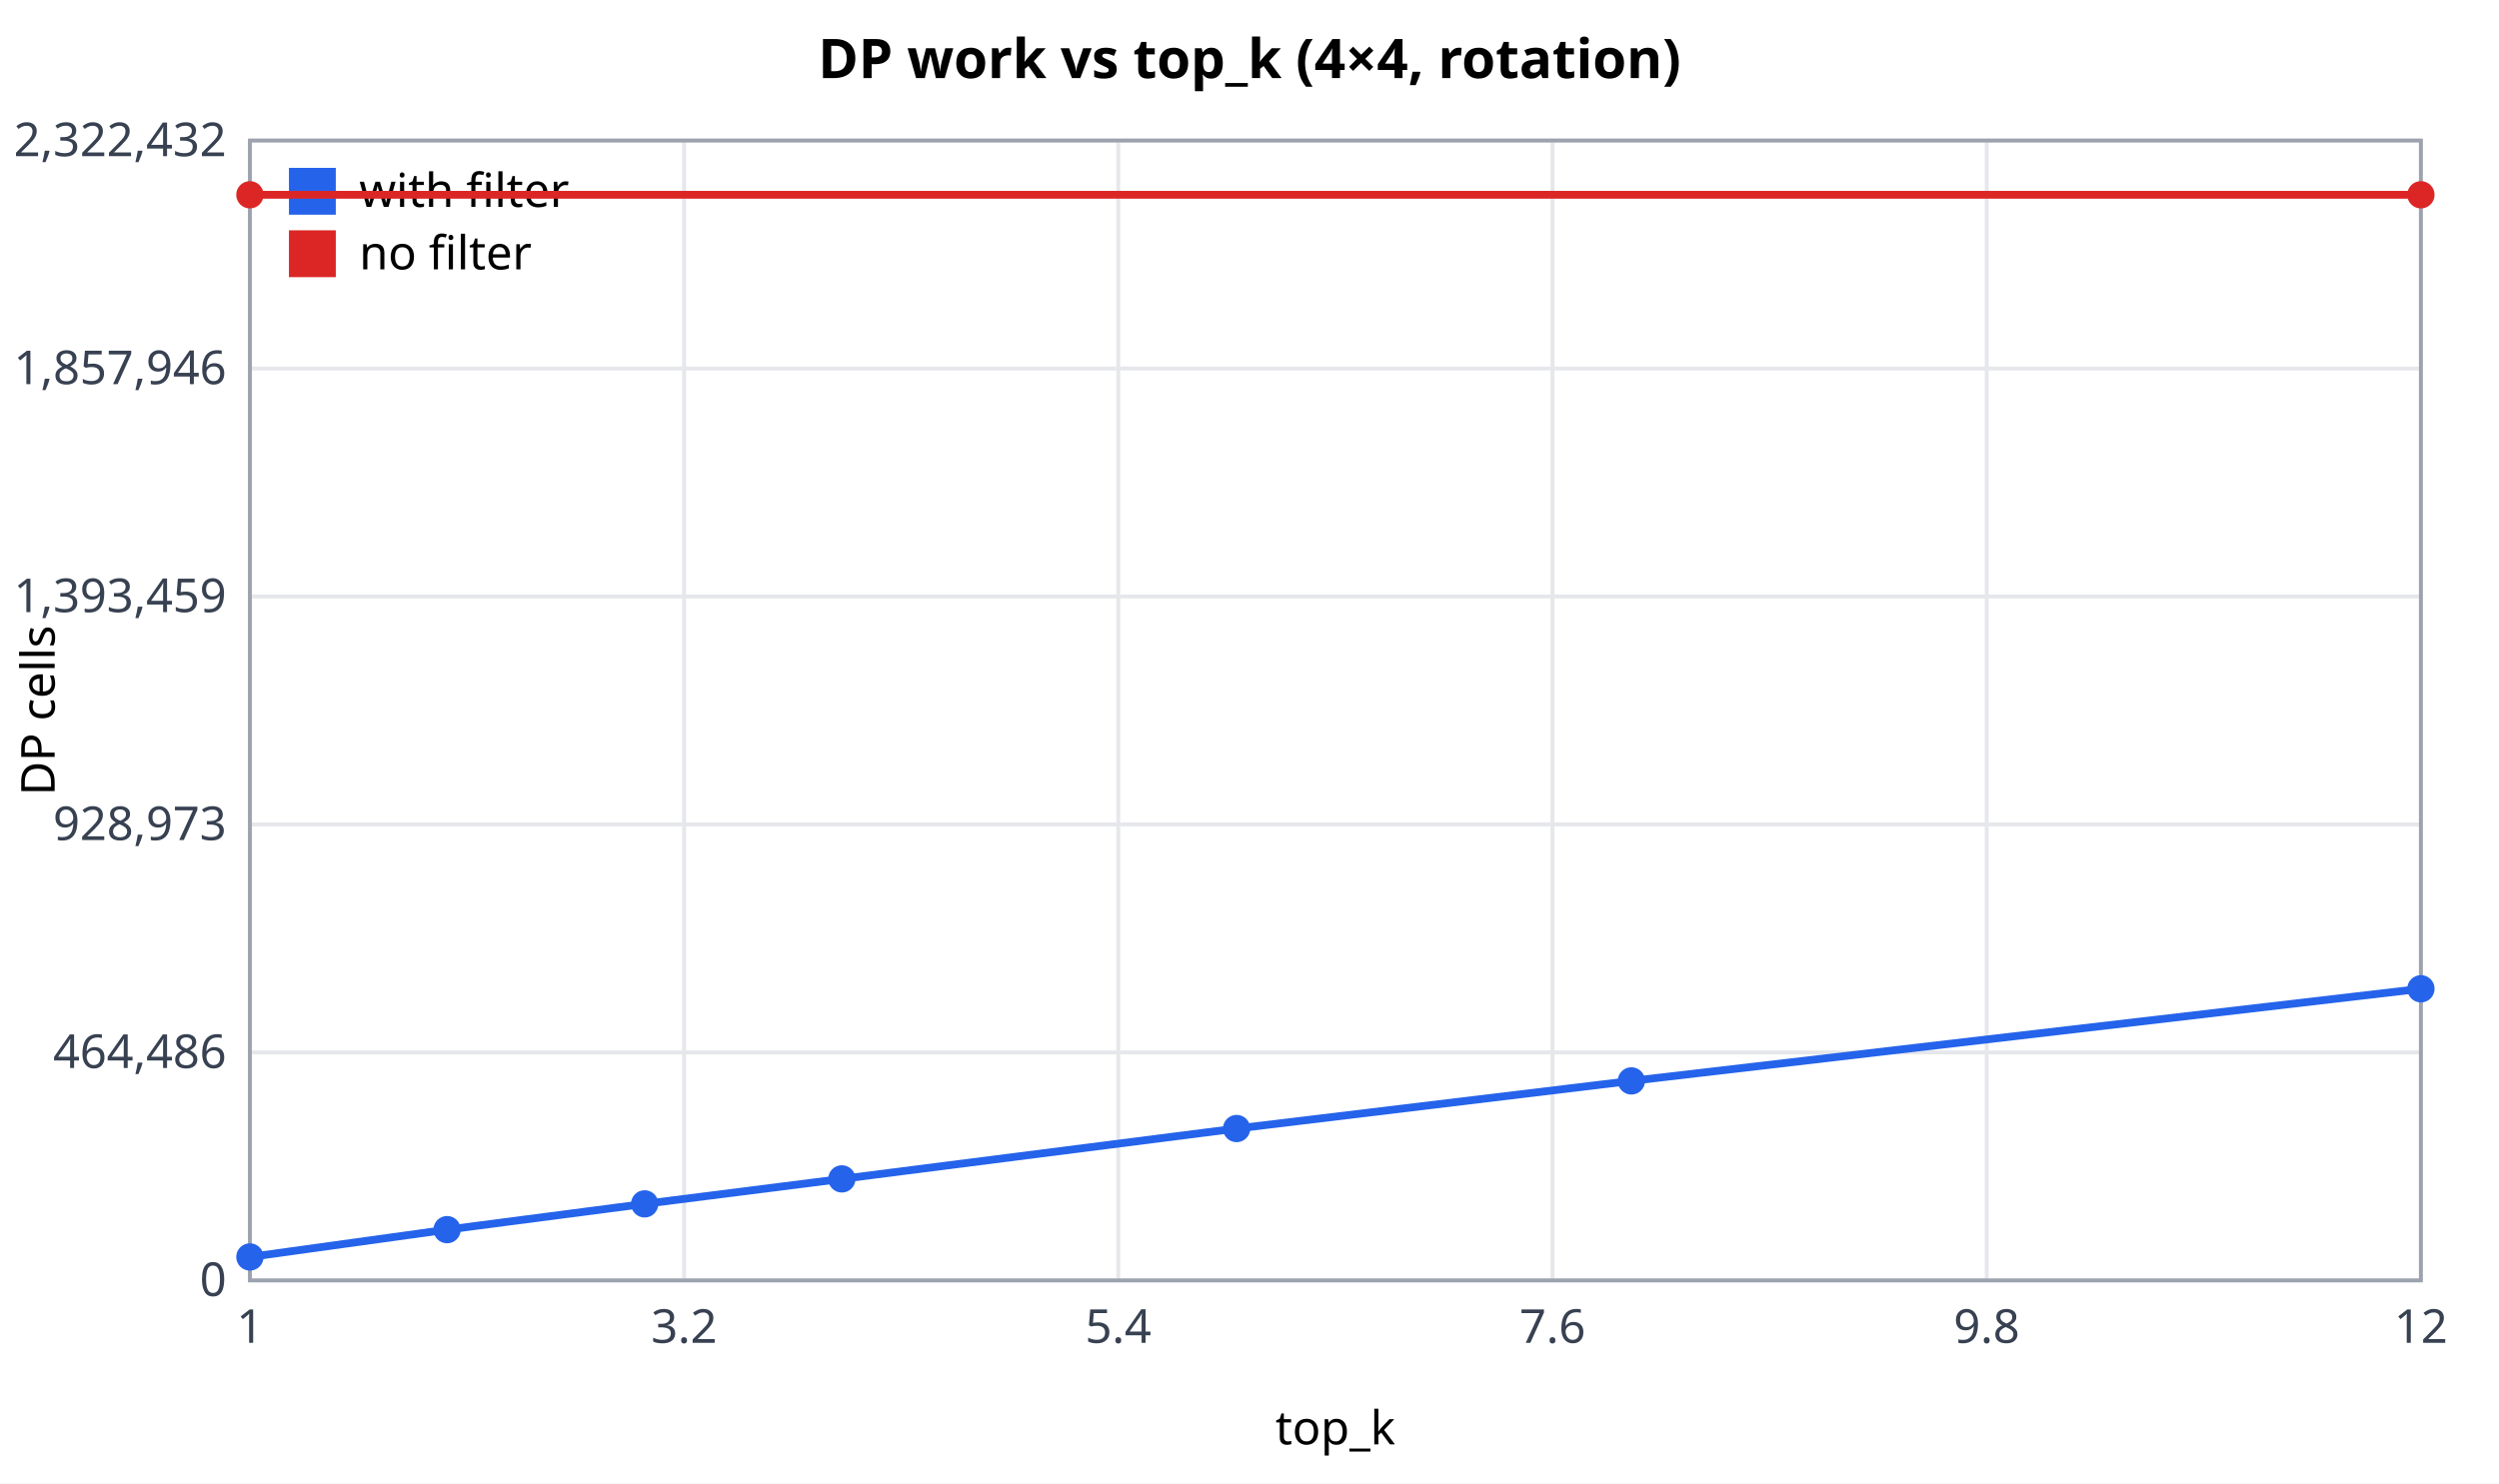
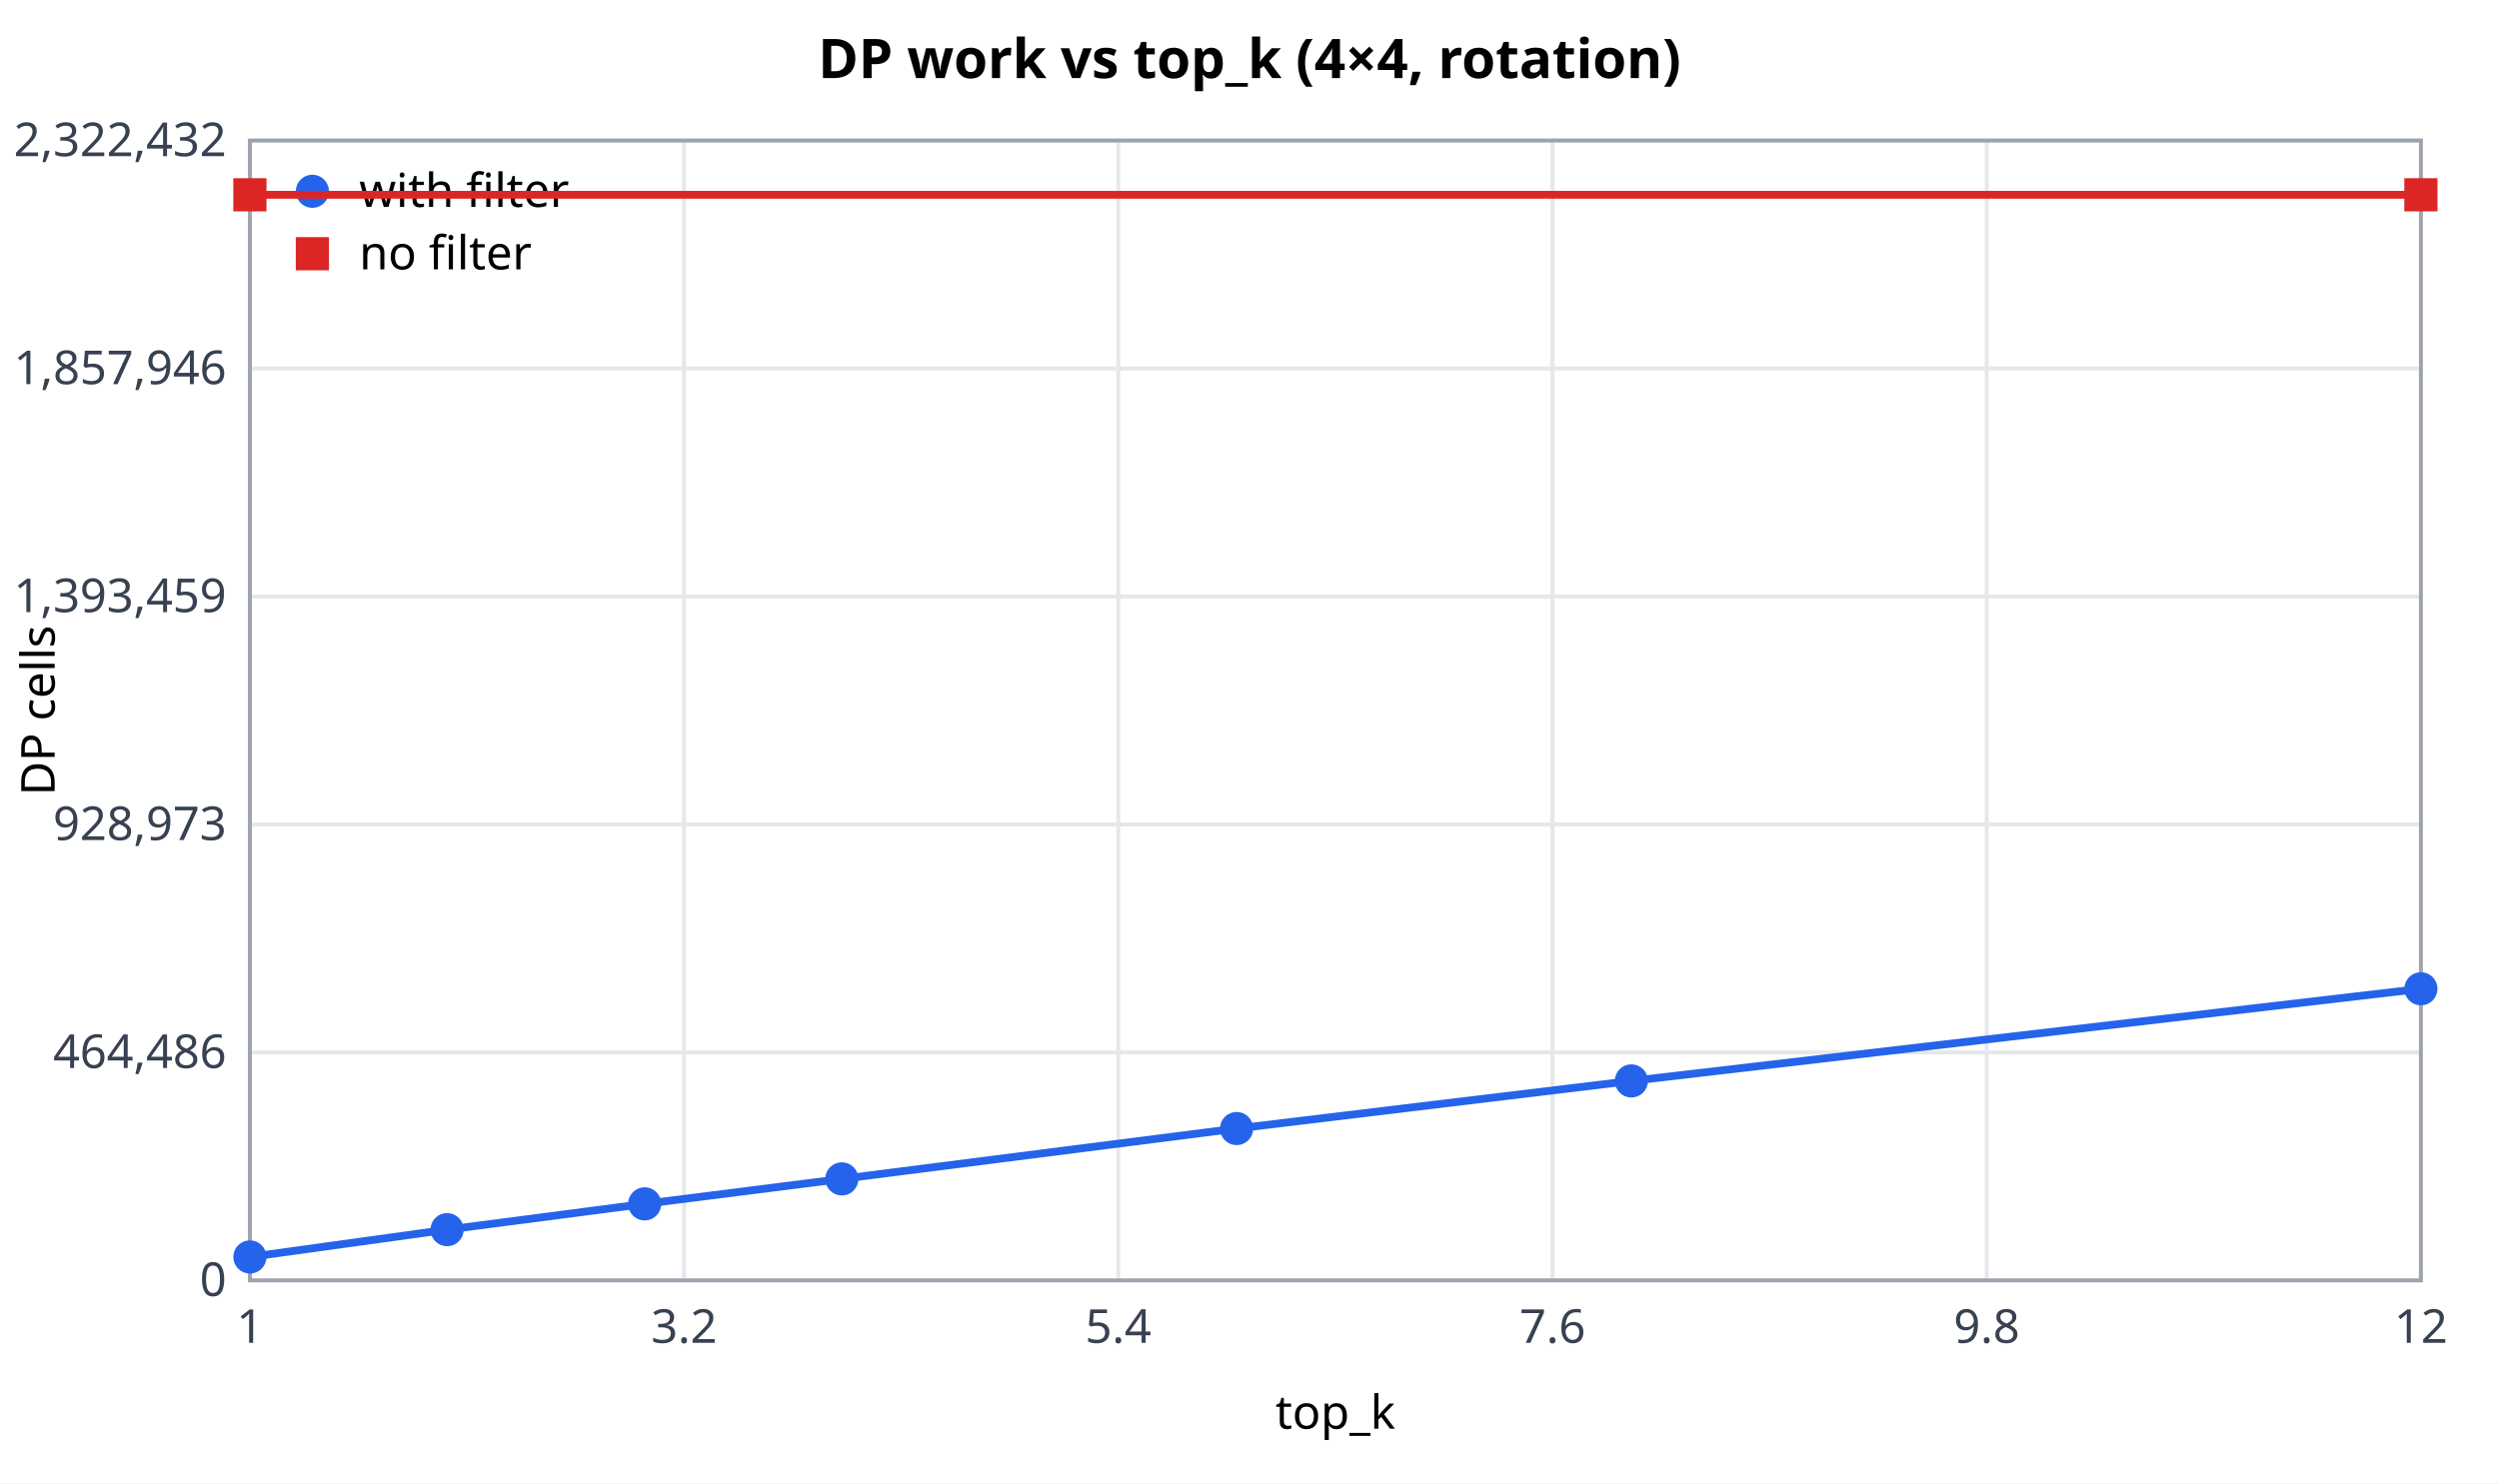
<svg xmlns="http://www.w3.org/2000/svg" width="640" height="380" viewBox="0 0 640 380" font-family="sans-serif" font-size="12">
  <rect width="640" height="380" fill="#ffffff" />
  <text x="320.0" y="20" text-anchor="middle" font-size="14" font-weight="bold">DP work vs top_k (4×4, rotation)</text>
  <line x1="64.0" y1="36" x2="64.0" y2="328" stroke="#e5e7eb" />
+   <text x="64.0" y="344" text-anchor="middle" fill="#374151">1</text>
+   <line x1="175.2" y1="36" x2="175.2" y2="328" stroke="#e5e7eb" />
+   <text x="175.2" y="344" text-anchor="middle" fill="#374151">3.2</text>
+   <line x1="286.4" y1="36" x2="286.4" y2="328" stroke="#e5e7eb" />
+   <text x="286.4" y="344" text-anchor="middle" fill="#374151">5.4</text>
+   <line x1="397.6" y1="36" x2="397.6" y2="328" stroke="#e5e7eb" />
+   <text x="397.6" y="344" text-anchor="middle" fill="#374151">7.6</text>
+   <line x1="508.8" y1="36" x2="508.8" y2="328" stroke="#e5e7eb" />
+   <text x="508.8" y="344" text-anchor="middle" fill="#374151">9.8</text>
+   <line x1="620.0" y1="36" x2="620.0" y2="328" stroke="#e5e7eb" />
+   <text x="620.0" y="344" text-anchor="middle" fill="#374151">12</text>
  <line x1="64" y1="328.0" x2="620" y2="328.0" stroke="#e5e7eb" />
-   <text x="64.0" y="344" text-anchor="middle" fill="#374151">1</text>
  <text x="58" y="332.0" text-anchor="end" fill="#374151">0</text>
-   <line x1="175.2" y1="36" x2="175.2" y2="328" stroke="#e5e7eb" />
  <line x1="64" y1="269.6" x2="620" y2="269.6" stroke="#e5e7eb" />
-   <text x="175.2" y="344" text-anchor="middle" fill="#374151">3.2</text>
  <text x="58" y="273.6" text-anchor="end" fill="#374151">464,486</text>
-   <line x1="286.4" y1="36" x2="286.4" y2="328" stroke="#e5e7eb" />
  <line x1="64" y1="211.2" x2="620" y2="211.2" stroke="#e5e7eb" />
-   <text x="286.4" y="344" text-anchor="middle" fill="#374151">5.4</text>
  <text x="58" y="215.2" text-anchor="end" fill="#374151">928,973</text>
-   <line x1="397.6" y1="36" x2="397.6" y2="328" stroke="#e5e7eb" />
  <line x1="64" y1="152.8" x2="620" y2="152.8" stroke="#e5e7eb" />
-   <text x="397.6" y="344" text-anchor="middle" fill="#374151">7.6</text>
  <text x="58" y="156.8" text-anchor="end" fill="#374151">1,393,459</text>
-   <line x1="508.8" y1="36" x2="508.8" y2="328" stroke="#e5e7eb" />
  <line x1="64" y1="94.4" x2="620" y2="94.4" stroke="#e5e7eb" />
-   <text x="508.8" y="344" text-anchor="middle" fill="#374151">9.8</text>
  <text x="58" y="98.4" text-anchor="end" fill="#374151">1,857,946</text>
-   <line x1="620.0" y1="36" x2="620.0" y2="328" stroke="#e5e7eb" />
  <line x1="64" y1="36.0" x2="620" y2="36.0" stroke="#e5e7eb" />
-   <text x="620.0" y="344" text-anchor="middle" fill="#374151">12</text>
  <text x="58" y="40.0" text-anchor="end" fill="#374151">2,322,432</text>
  <rect x="64" y="36" width="556" height="292" fill="none" stroke="#9ca3af" />
-   <text x="342.0" y="370" text-anchor="middle">top_k</text>
+   <text x="342.0" y="366" text-anchor="middle">top_k</text>
  <text x="14" y="182.0" text-anchor="middle" transform="rotate(-90 14 182.0)">DP cells</text>
  <polyline points="64.0,322.0 114.5,315.0 165.1,308.4 215.6,302.0 316.7,289.1 417.8,276.9 620.0,253.3" fill="none" stroke="#2563eb" stroke-width="2" />
-   <circle cx="64.0" cy="322.0" r="3.5" fill="#2563eb" />
-   <circle cx="114.5" cy="315.0" r="3.5" fill="#2563eb" />
-   <circle cx="165.1" cy="308.4" r="3.5" fill="#2563eb" />
-   <circle cx="215.6" cy="302.0" r="3.5" fill="#2563eb" />
-   <circle cx="316.7" cy="289.1" r="3.5" fill="#2563eb" />
-   <circle cx="417.8" cy="276.9" r="3.5" fill="#2563eb" />
-   <circle cx="620.0" cy="253.3" r="3.5" fill="#2563eb" />
-   <rect x="74" y="43" width="12" height="12" fill="#2563eb" />
+   <circle cx="64.0" cy="322.0" r="3.5" fill="#2563eb" stroke="#2563eb" stroke-width="1.5" />
+   <circle cx="114.5" cy="315.0" r="3.5" fill="#2563eb" stroke="#2563eb" stroke-width="1.5" />
+   <circle cx="165.1" cy="308.4" r="3.5" fill="#2563eb" stroke="#2563eb" stroke-width="1.5" />
+   <circle cx="215.6" cy="302.0" r="3.5" fill="#2563eb" stroke="#2563eb" stroke-width="1.5" />
+   <circle cx="316.7" cy="289.1" r="3.5" fill="#2563eb" stroke="#2563eb" stroke-width="1.5" />
+   <circle cx="417.8" cy="276.9" r="3.5" fill="#2563eb" stroke="#2563eb" stroke-width="1.5" />
+   <circle cx="620.0" cy="253.3" r="3.5" fill="#2563eb" stroke="#2563eb" stroke-width="1.5" />
+   <circle cx="80.0" cy="49.0" r="3.5" fill="#2563eb" stroke="#2563eb" stroke-width="1.5" />
  <text x="92" y="53">with filter</text>
  <polyline points="64.0,49.9 620.0,49.9" fill="none" stroke="#dc2626" stroke-width="2" />
-   <circle cx="64.0" cy="49.9" r="3.5" fill="#dc2626" />
-   <circle cx="620.0" cy="49.9" r="3.5" fill="#dc2626" />
-   <rect x="74" y="59" width="12" height="12" fill="#dc2626" />
+   <rect x="60.5" y="46.4" width="7" height="7" fill="#dc2626" stroke="#dc2626" stroke-width="1.5" />
+   <rect x="616.5" y="46.4" width="7" height="7" fill="#dc2626" stroke="#dc2626" stroke-width="1.5" />
+   <rect x="76.5" y="61.5" width="7" height="7" fill="#dc2626" stroke="#dc2626" stroke-width="1.5" />
  <text x="92" y="69">no filter</text>
</svg>
